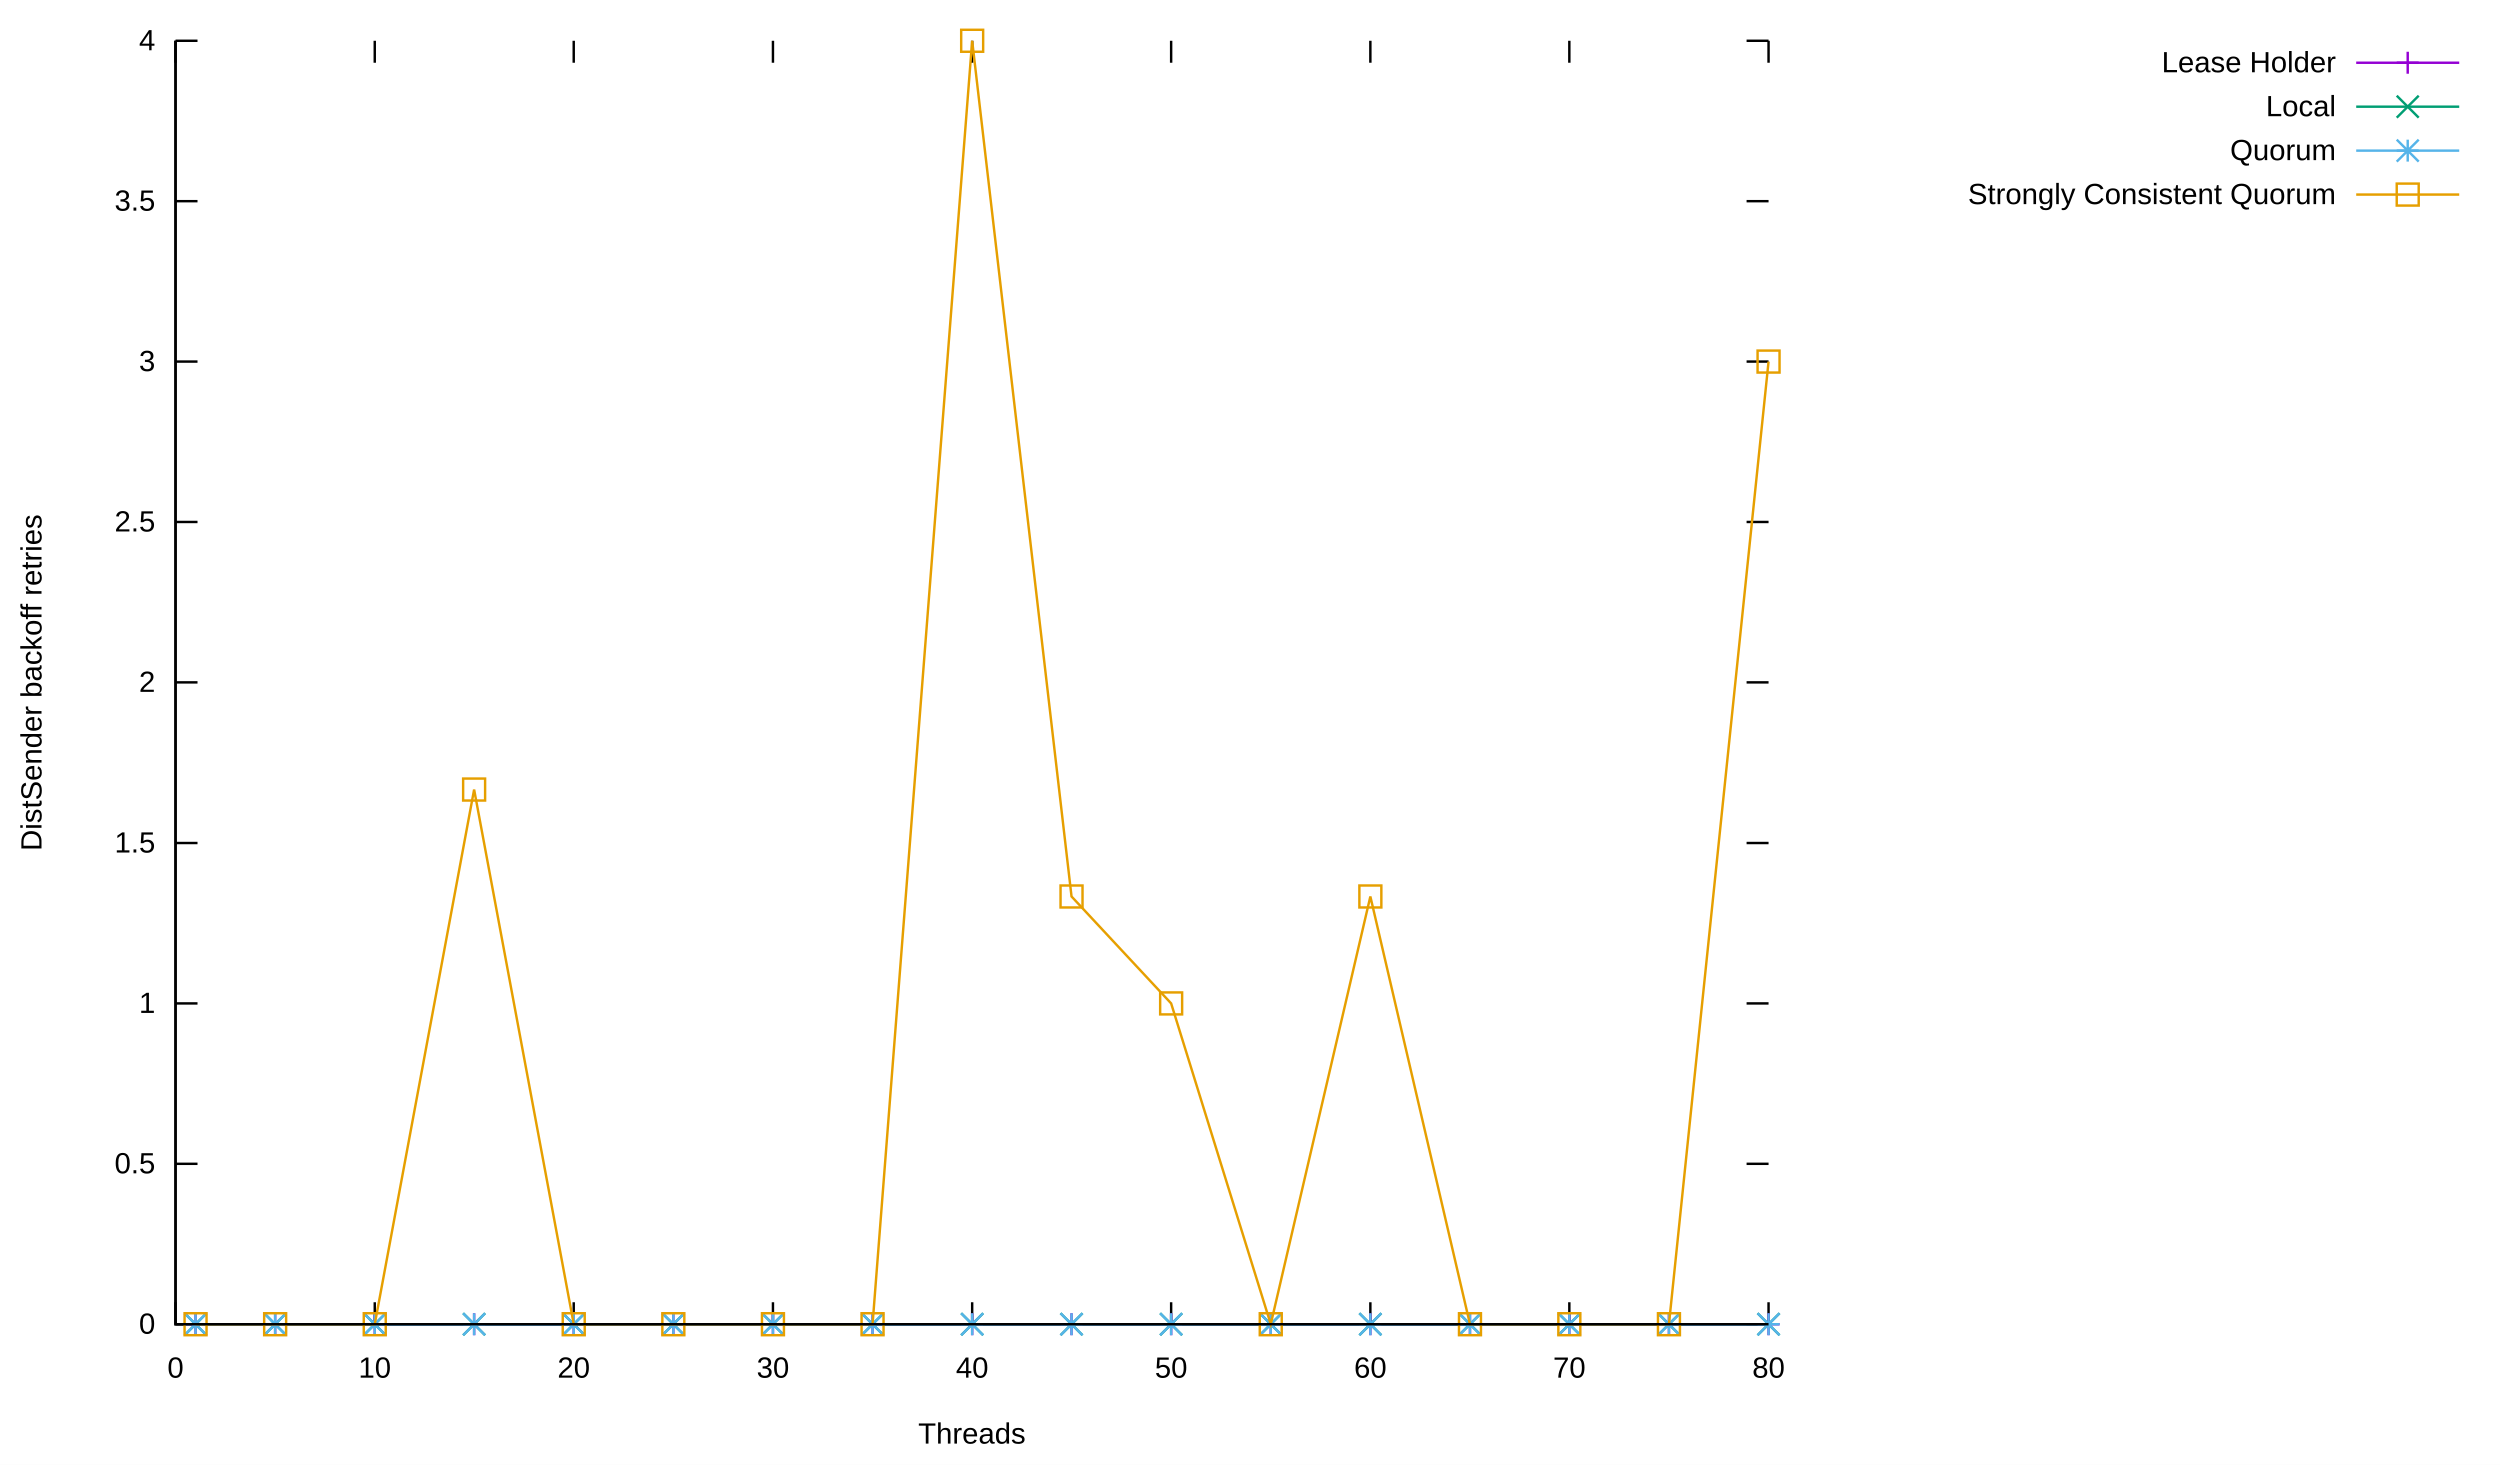
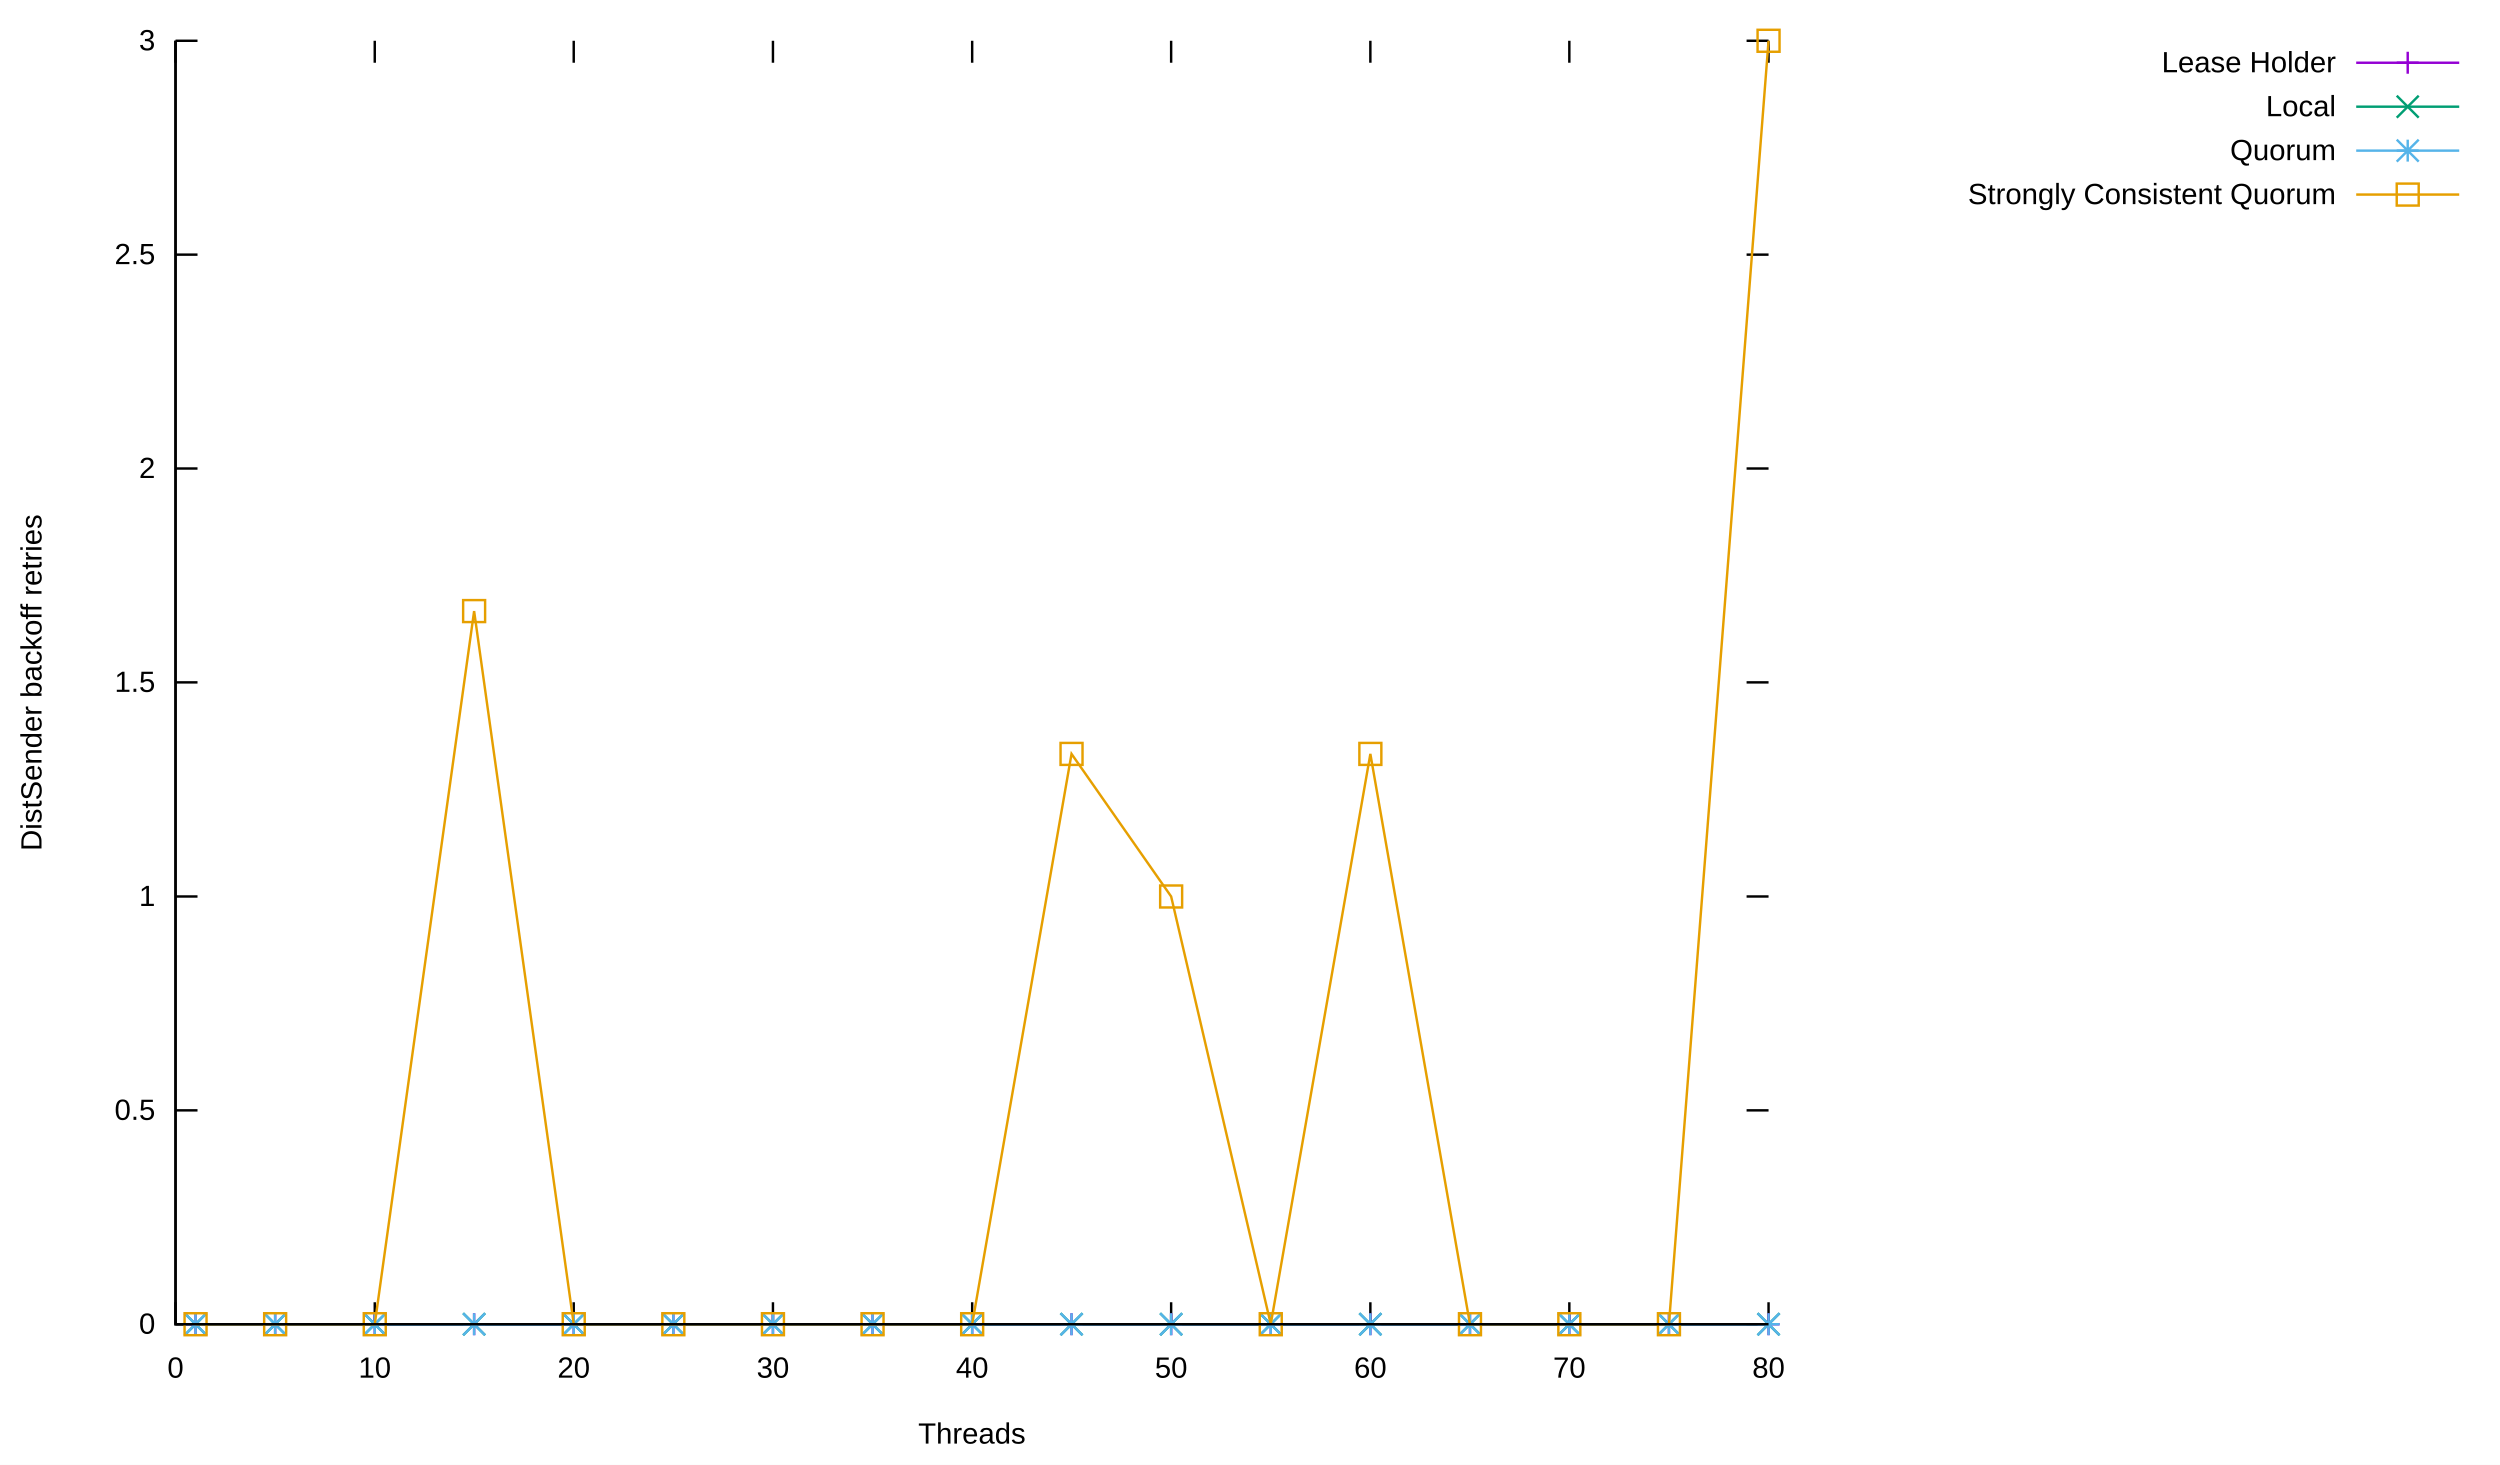
<svg xmlns="http://www.w3.org/2000/svg" xmlns:xlink="http://www.w3.org/1999/xlink" width="1024" height="600" viewBox="0 0 1024 600">
  <g id="gnuplot_canvas">
    <rect x="0" y="0" width="1024" height="600" fill="#ffffff" />
    <defs>
      <circle id="gpDot" r="0.5" stroke-width="0.5" />
      <path id="gpPt0" stroke-width="0.222" stroke="currentColor" d="M-1,0 h2 M0,-1 v2" />
      <path id="gpPt1" stroke-width="0.222" stroke="currentColor" d="M-1,-1 L1,1 M1,-1 L-1,1" />
      <path id="gpPt2" stroke-width="0.222" stroke="currentColor" d="M-1,0 L1,0 M0,-1 L0,1 M-1,-1 L1,1 M-1,1 L1,-1" />
      <rect id="gpPt3" stroke-width="0.222" stroke="currentColor" x="-1" y="-1" width="2" height="2" />
      <rect id="gpPt4" stroke-width="0.222" stroke="currentColor" fill="currentColor" x="-1" y="-1" width="2" height="2" />
      <circle id="gpPt5" stroke-width="0.222" stroke="currentColor" cx="0" cy="0" r="1" />
      <use xlink:href="#gpPt5" id="gpPt6" fill="currentColor" stroke="none" />
      <path id="gpPt7" stroke-width="0.222" stroke="currentColor" d="M0,-1.33 L-1.33,0.67 L1.33,0.67 z" />
      <use xlink:href="#gpPt7" id="gpPt8" fill="currentColor" stroke="none" />
      <use xlink:href="#gpPt7" id="gpPt9" stroke="currentColor" transform="rotate(180)" />
      <use xlink:href="#gpPt9" id="gpPt10" fill="currentColor" stroke="none" />
      <use xlink:href="#gpPt3" id="gpPt11" stroke="currentColor" transform="rotate(45)" />
      <use xlink:href="#gpPt11" id="gpPt12" fill="currentColor" stroke="none" />
      <path id="gpPt13" stroke-width="0.222" stroke="currentColor" d="M0,1.330 L1.265,0.411 L0.782,-1.067 L-0.782,-1.076 L-1.265,0.411 z" />
      <use xlink:href="#gpPt13" id="gpPt14" fill="currentColor" stroke="none" />
      <filter id="textbox" filterUnits="objectBoundingBox" x="0" y="0" height="1" width="1">
        <feFlood flood-color="#FFFFFF" flood-opacity="1" result="bgnd" />
        <feComposite in="SourceGraphic" in2="bgnd" operator="atop" />
      </filter>
      <filter id="greybox" filterUnits="objectBoundingBox" x="0" y="0" height="1" width="1">
        <feFlood flood-color="lightgrey" flood-opacity="1" result="grey" />
        <feComposite in="SourceGraphic" in2="grey" operator="atop" />
      </filter>
    </defs>
    <g fill="none" color="#FFFFFF" stroke="currentColor" stroke-width="1.00" stroke-linecap="butt" stroke-linejoin="miter">
</g>
    <g fill="none" color="black" stroke="currentColor" stroke-width="1.00" stroke-linecap="butt" stroke-linejoin="miter">
      <path stroke="black" d="M71.9,542.4 L80.9,542.4 M724.4,542.4 L715.4,542.4  " />
      <g transform="translate(63.6,546.3)" stroke="none" fill="black" font-family="Arial" font-size="12.00" text-anchor="end">
        <text>
          <tspan font-family="Arial"> 0</tspan>
        </text>
      </g>
    </g>
    <g fill="none" color="black" stroke="currentColor" stroke-width="1.00" stroke-linecap="butt" stroke-linejoin="miter">
-       <path stroke="black" d="M71.9,476.7 L80.9,476.7 M724.4,476.7 L715.4,476.7  " />
-       <g transform="translate(63.6,480.6)" stroke="none" fill="black" font-family="Arial" font-size="12.00" text-anchor="end">
+       <path stroke="black" d="M71.9,454.8 L80.9,454.8 M724.4,454.8 L715.4,454.8  " />
+       <g transform="translate(63.6,458.7)" stroke="none" fill="black" font-family="Arial" font-size="12.00" text-anchor="end">
        <text>
          <tspan font-family="Arial"> 0.5</tspan>
        </text>
      </g>
    </g>
    <g fill="none" color="black" stroke="currentColor" stroke-width="1.00" stroke-linecap="butt" stroke-linejoin="miter">
-       <path stroke="black" d="M71.9,411.0 L80.9,411.0 M724.4,411.0 L715.4,411.0  " />
-       <g transform="translate(63.6,414.9)" stroke="none" fill="black" font-family="Arial" font-size="12.00" text-anchor="end">
+       <path stroke="black" d="M71.9,367.2 L80.9,367.2 M724.4,367.2 L715.4,367.2  " />
+       <g transform="translate(63.6,371.1)" stroke="none" fill="black" font-family="Arial" font-size="12.00" text-anchor="end">
        <text>
          <tspan font-family="Arial"> 1</tspan>
-         </text>
-       </g>
-     </g>
-     <g fill="none" color="black" stroke="currentColor" stroke-width="1.00" stroke-linecap="butt" stroke-linejoin="miter">
-       <path stroke="black" d="M71.9,345.3 L80.9,345.3 M724.4,345.3 L715.4,345.3  " />
-       <g transform="translate(63.6,349.2)" stroke="none" fill="black" font-family="Arial" font-size="12.00" text-anchor="end">
-         <text>
-           <tspan font-family="Arial"> 1.5</tspan>
        </text>
      </g>
    </g>
    <g fill="none" color="black" stroke="currentColor" stroke-width="1.00" stroke-linecap="butt" stroke-linejoin="miter">
      <path stroke="black" d="M71.9,279.5 L80.9,279.5 M724.4,279.5 L715.4,279.5  " />
      <g transform="translate(63.6,283.4)" stroke="none" fill="black" font-family="Arial" font-size="12.00" text-anchor="end">
        <text>
+           <tspan font-family="Arial"> 1.5</tspan>
+         </text>
+       </g>
+     </g>
+     <g fill="none" color="black" stroke="currentColor" stroke-width="1.00" stroke-linecap="butt" stroke-linejoin="miter">
+       <path stroke="black" d="M71.9,191.9 L80.9,191.9 M724.4,191.9 L715.4,191.9  " />
+       <g transform="translate(63.6,195.8)" stroke="none" fill="black" font-family="Arial" font-size="12.00" text-anchor="end">
+         <text>
          <tspan font-family="Arial"> 2</tspan>
        </text>
      </g>
    </g>
    <g fill="none" color="black" stroke="currentColor" stroke-width="1.00" stroke-linecap="butt" stroke-linejoin="miter">
-       <path stroke="black" d="M71.9,213.8 L80.9,213.8 M724.4,213.8 L715.4,213.8  " />
-       <g transform="translate(63.6,217.7)" stroke="none" fill="black" font-family="Arial" font-size="12.00" text-anchor="end">
+       <path stroke="black" d="M71.9,104.3 L80.9,104.3 M724.4,104.3 L715.4,104.3  " />
+       <g transform="translate(63.6,108.2)" stroke="none" fill="black" font-family="Arial" font-size="12.00" text-anchor="end">
        <text>
          <tspan font-family="Arial"> 2.5</tspan>
-         </text>
-       </g>
-     </g>
-     <g fill="none" color="black" stroke="currentColor" stroke-width="1.00" stroke-linecap="butt" stroke-linejoin="miter">
-       <path stroke="black" d="M71.9,148.1 L80.9,148.1 M724.4,148.1 L715.4,148.1  " />
-       <g transform="translate(63.6,152.0)" stroke="none" fill="black" font-family="Arial" font-size="12.00" text-anchor="end">
-         <text>
-           <tspan font-family="Arial"> 3</tspan>
-         </text>
-       </g>
-     </g>
-     <g fill="none" color="black" stroke="currentColor" stroke-width="1.00" stroke-linecap="butt" stroke-linejoin="miter">
-       <path stroke="black" d="M71.9,82.4 L80.9,82.4 M724.4,82.4 L715.4,82.4  " />
-       <g transform="translate(63.6,86.3)" stroke="none" fill="black" font-family="Arial" font-size="12.00" text-anchor="end">
-         <text>
-           <tspan font-family="Arial"> 3.5</tspan>
        </text>
      </g>
    </g>
    <g fill="none" color="black" stroke="currentColor" stroke-width="1.00" stroke-linecap="butt" stroke-linejoin="miter">
      <path stroke="black" d="M71.9,16.7 L80.9,16.7 M724.4,16.7 L715.4,16.7  " />
      <g transform="translate(63.6,20.6)" stroke="none" fill="black" font-family="Arial" font-size="12.00" text-anchor="end">
        <text>
-           <tspan font-family="Arial"> 4</tspan>
+           <tspan font-family="Arial"> 3</tspan>
        </text>
      </g>
    </g>
    <g fill="none" color="black" stroke="currentColor" stroke-width="1.00" stroke-linecap="butt" stroke-linejoin="miter">
      <path stroke="black" d="M71.9,542.4 L71.9,533.4 M71.9,16.7 L71.9,25.7  " />
      <g transform="translate(71.9,564.3)" stroke="none" fill="black" font-family="Arial" font-size="12.00" text-anchor="middle">
        <text>
          <tspan font-family="Arial"> 0</tspan>
        </text>
      </g>
    </g>
    <g fill="none" color="black" stroke="currentColor" stroke-width="1.00" stroke-linecap="butt" stroke-linejoin="miter">
      <path stroke="black" d="M153.5,542.4 L153.5,533.4 M153.5,16.7 L153.5,25.7  " />
      <g transform="translate(153.5,564.3)" stroke="none" fill="black" font-family="Arial" font-size="12.00" text-anchor="middle">
        <text>
          <tspan font-family="Arial"> 10</tspan>
        </text>
      </g>
    </g>
    <g fill="none" color="black" stroke="currentColor" stroke-width="1.00" stroke-linecap="butt" stroke-linejoin="miter">
      <path stroke="black" d="M235.0,542.4 L235.0,533.4 M235.0,16.7 L235.0,25.7  " />
      <g transform="translate(235.0,564.3)" stroke="none" fill="black" font-family="Arial" font-size="12.00" text-anchor="middle">
        <text>
          <tspan font-family="Arial"> 20</tspan>
        </text>
      </g>
    </g>
    <g fill="none" color="black" stroke="currentColor" stroke-width="1.00" stroke-linecap="butt" stroke-linejoin="miter">
      <path stroke="black" d="M316.6,542.4 L316.6,533.4 M316.6,16.7 L316.6,25.7  " />
      <g transform="translate(316.6,564.3)" stroke="none" fill="black" font-family="Arial" font-size="12.00" text-anchor="middle">
        <text>
          <tspan font-family="Arial"> 30</tspan>
        </text>
      </g>
    </g>
    <g fill="none" color="black" stroke="currentColor" stroke-width="1.00" stroke-linecap="butt" stroke-linejoin="miter">
      <path stroke="black" d="M398.2,542.4 L398.2,533.4 M398.2,16.7 L398.2,25.7  " />
      <g transform="translate(398.2,564.3)" stroke="none" fill="black" font-family="Arial" font-size="12.00" text-anchor="middle">
        <text>
          <tspan font-family="Arial"> 40</tspan>
        </text>
      </g>
    </g>
    <g fill="none" color="black" stroke="currentColor" stroke-width="1.00" stroke-linecap="butt" stroke-linejoin="miter">
      <path stroke="black" d="M479.7,542.4 L479.7,533.4 M479.7,16.7 L479.7,25.7  " />
      <g transform="translate(479.7,564.3)" stroke="none" fill="black" font-family="Arial" font-size="12.00" text-anchor="middle">
        <text>
          <tspan font-family="Arial"> 50</tspan>
        </text>
      </g>
    </g>
    <g fill="none" color="black" stroke="currentColor" stroke-width="1.00" stroke-linecap="butt" stroke-linejoin="miter">
      <path stroke="black" d="M561.3,542.4 L561.3,533.4 M561.3,16.7 L561.3,25.7  " />
      <g transform="translate(561.3,564.3)" stroke="none" fill="black" font-family="Arial" font-size="12.00" text-anchor="middle">
        <text>
          <tspan font-family="Arial"> 60</tspan>
        </text>
      </g>
    </g>
    <g fill="none" color="black" stroke="currentColor" stroke-width="1.00" stroke-linecap="butt" stroke-linejoin="miter">
      <path stroke="black" d="M642.8,542.4 L642.8,533.4 M642.8,16.7 L642.8,25.7  " />
      <g transform="translate(642.8,564.3)" stroke="none" fill="black" font-family="Arial" font-size="12.00" text-anchor="middle">
        <text>
          <tspan font-family="Arial"> 70</tspan>
        </text>
      </g>
    </g>
    <g fill="none" color="black" stroke="currentColor" stroke-width="1.00" stroke-linecap="butt" stroke-linejoin="miter">
      <path stroke="black" d="M724.4,542.4 L724.4,533.4 M724.4,16.7 L724.4,25.7  " />
      <g transform="translate(724.4,564.3)" stroke="none" fill="black" font-family="Arial" font-size="12.00" text-anchor="middle">
        <text>
          <tspan font-family="Arial"> 80</tspan>
        </text>
      </g>
    </g>
    <g fill="none" color="black" stroke="currentColor" stroke-width="1.00" stroke-linecap="butt" stroke-linejoin="miter">
</g>
    <g fill="none" color="black" stroke="currentColor" stroke-width="1.00" stroke-linecap="butt" stroke-linejoin="miter">
      <path stroke="black" d="M71.9,16.7 L71.9,542.4 L724.4,542.4 M724.4,16.7 M71.9,16.7  " />
    </g>
    <g fill="none" color="black" stroke="currentColor" stroke-width="1.00" stroke-linecap="butt" stroke-linejoin="miter">
      <g transform="translate(17.0,279.6) rotate(270)" stroke="none" fill="black" font-family="Arial" font-size="12.00" text-anchor="middle">
        <text>
          <tspan font-family="Arial">DistSender backoff retries</tspan>
        </text>
      </g>
    </g>
    <g fill="none" color="black" stroke="currentColor" stroke-width="1.00" stroke-linecap="butt" stroke-linejoin="miter">
      <g transform="translate(398.1,591.3)" stroke="none" fill="black" font-family="Arial" font-size="12.00" text-anchor="middle">
        <text>
          <tspan font-family="Arial">Threads</tspan>
        </text>
      </g>
    </g>
    <g fill="none" color="black" stroke="currentColor" stroke-width="1.00" stroke-linecap="butt" stroke-linejoin="miter">
</g>
    <g id="gnuplot_plot_1">
      <g fill="none" color="black" stroke="currentColor" stroke-width="1.00" stroke-linecap="butt" stroke-linejoin="miter">
        <g transform="translate(956.8,29.6)" stroke="none" fill="black" font-family="Arial" font-size="12.00" text-anchor="end">
          <text>
            <tspan font-family="Arial">Lease Holder</tspan>
          </text>
        </g>
      </g>
      <g fill="none" color="black" stroke="currentColor" stroke-width="1.00" stroke-linecap="butt" stroke-linejoin="miter">
        <path stroke="rgb(148,   0, 211)" d="M965.1,25.7 L1007.3,25.7 M80.1,542.4 L112.7,542.4 L153.5,542.4 L194.2,542.4 L235.0,542.4 L275.8,542.4   L316.6,542.4 L357.4,542.4 L398.2,542.4 L438.9,542.4 L479.7,542.4 L520.5,542.4 L561.3,542.4 L602.1,542.4   L642.8,542.4 L683.6,542.4 L724.4,542.4  " />
        <use xlink:href="#gpPt0" transform="translate(80.1,542.4) scale(4.50)" color="rgb(148,   0, 211)" />
        <use xlink:href="#gpPt0" transform="translate(112.7,542.4) scale(4.50)" color="rgb(148,   0, 211)" />
        <use xlink:href="#gpPt0" transform="translate(153.5,542.4) scale(4.50)" color="rgb(148,   0, 211)" />
        <use xlink:href="#gpPt0" transform="translate(194.2,542.4) scale(4.50)" color="rgb(148,   0, 211)" />
        <use xlink:href="#gpPt0" transform="translate(235.0,542.4) scale(4.50)" color="rgb(148,   0, 211)" />
        <use xlink:href="#gpPt0" transform="translate(275.8,542.4) scale(4.50)" color="rgb(148,   0, 211)" />
        <use xlink:href="#gpPt0" transform="translate(316.6,542.4) scale(4.50)" color="rgb(148,   0, 211)" />
        <use xlink:href="#gpPt0" transform="translate(357.4,542.4) scale(4.50)" color="rgb(148,   0, 211)" />
        <use xlink:href="#gpPt0" transform="translate(398.2,542.4) scale(4.50)" color="rgb(148,   0, 211)" />
        <use xlink:href="#gpPt0" transform="translate(438.9,542.4) scale(4.50)" color="rgb(148,   0, 211)" />
        <use xlink:href="#gpPt0" transform="translate(479.7,542.4) scale(4.50)" color="rgb(148,   0, 211)" />
        <use xlink:href="#gpPt0" transform="translate(520.5,542.4) scale(4.50)" color="rgb(148,   0, 211)" />
        <use xlink:href="#gpPt0" transform="translate(561.3,542.4) scale(4.50)" color="rgb(148,   0, 211)" />
        <use xlink:href="#gpPt0" transform="translate(602.1,542.4) scale(4.50)" color="rgb(148,   0, 211)" />
        <use xlink:href="#gpPt0" transform="translate(642.8,542.4) scale(4.50)" color="rgb(148,   0, 211)" />
        <use xlink:href="#gpPt0" transform="translate(683.6,542.4) scale(4.50)" color="rgb(148,   0, 211)" />
        <use xlink:href="#gpPt0" transform="translate(724.4,542.4) scale(4.50)" color="rgb(148,   0, 211)" />
        <use xlink:href="#gpPt0" transform="translate(986.2,25.7) scale(4.50)" color="rgb(148,   0, 211)" />
      </g>
    </g>
    <g id="gnuplot_plot_2">
      <g fill="none" color="black" stroke="currentColor" stroke-width="1.00" stroke-linecap="butt" stroke-linejoin="miter">
        <g transform="translate(956.8,47.6)" stroke="none" fill="black" font-family="Arial" font-size="12.00" text-anchor="end">
          <text>
            <tspan font-family="Arial">Local</tspan>
          </text>
        </g>
      </g>
      <g fill="none" color="black" stroke="currentColor" stroke-width="1.00" stroke-linecap="butt" stroke-linejoin="miter">
        <path stroke="rgb(  0, 158, 115)" d="M965.1,43.7 L1007.3,43.7 M80.1,542.4 L112.7,542.4 L153.5,542.4 L194.2,542.4 L235.0,542.4 L275.8,542.4   L316.6,542.4 L357.4,542.4 L398.2,542.4 L438.9,542.4 L479.7,542.4 L520.5,542.4 L561.3,542.4 L602.1,542.4   L642.8,542.4 L683.6,542.4 L724.4,542.4  " />
        <use xlink:href="#gpPt1" transform="translate(80.1,542.4) scale(4.50)" color="rgb(  0, 158, 115)" />
        <use xlink:href="#gpPt1" transform="translate(112.7,542.4) scale(4.50)" color="rgb(  0, 158, 115)" />
        <use xlink:href="#gpPt1" transform="translate(153.5,542.4) scale(4.50)" color="rgb(  0, 158, 115)" />
        <use xlink:href="#gpPt1" transform="translate(194.2,542.4) scale(4.50)" color="rgb(  0, 158, 115)" />
        <use xlink:href="#gpPt1" transform="translate(235.0,542.4) scale(4.50)" color="rgb(  0, 158, 115)" />
        <use xlink:href="#gpPt1" transform="translate(275.8,542.4) scale(4.50)" color="rgb(  0, 158, 115)" />
        <use xlink:href="#gpPt1" transform="translate(316.6,542.4) scale(4.50)" color="rgb(  0, 158, 115)" />
        <use xlink:href="#gpPt1" transform="translate(357.4,542.4) scale(4.50)" color="rgb(  0, 158, 115)" />
        <use xlink:href="#gpPt1" transform="translate(398.2,542.4) scale(4.50)" color="rgb(  0, 158, 115)" />
        <use xlink:href="#gpPt1" transform="translate(438.9,542.4) scale(4.50)" color="rgb(  0, 158, 115)" />
        <use xlink:href="#gpPt1" transform="translate(479.7,542.4) scale(4.50)" color="rgb(  0, 158, 115)" />
        <use xlink:href="#gpPt1" transform="translate(520.5,542.4) scale(4.50)" color="rgb(  0, 158, 115)" />
        <use xlink:href="#gpPt1" transform="translate(561.3,542.4) scale(4.50)" color="rgb(  0, 158, 115)" />
        <use xlink:href="#gpPt1" transform="translate(602.1,542.4) scale(4.50)" color="rgb(  0, 158, 115)" />
        <use xlink:href="#gpPt1" transform="translate(642.8,542.4) scale(4.50)" color="rgb(  0, 158, 115)" />
        <use xlink:href="#gpPt1" transform="translate(683.6,542.4) scale(4.50)" color="rgb(  0, 158, 115)" />
        <use xlink:href="#gpPt1" transform="translate(724.4,542.4) scale(4.50)" color="rgb(  0, 158, 115)" />
        <use xlink:href="#gpPt1" transform="translate(986.2,43.7) scale(4.50)" color="rgb(  0, 158, 115)" />
      </g>
    </g>
    <g id="gnuplot_plot_3">
      <g fill="none" color="black" stroke="currentColor" stroke-width="1.00" stroke-linecap="butt" stroke-linejoin="miter">
        <g transform="translate(956.8,65.6)" stroke="none" fill="black" font-family="Arial" font-size="12.00" text-anchor="end">
          <text>
            <tspan font-family="Arial">Quorum</tspan>
          </text>
        </g>
      </g>
      <g fill="none" color="black" stroke="currentColor" stroke-width="1.00" stroke-linecap="butt" stroke-linejoin="miter">
        <path stroke="rgb( 86, 180, 233)" d="M965.1,61.7 L1007.3,61.7 M80.1,542.4 L112.7,542.4 L153.5,542.4 L194.2,542.4 L235.0,542.4 L275.8,542.4   L316.6,542.4 L357.4,542.4 L398.2,542.4 L438.9,542.4 L479.7,542.4 L520.5,542.4 L561.3,542.4 L602.1,542.4   L642.8,542.4 L683.6,542.4 L724.4,542.4  " />
        <use xlink:href="#gpPt2" transform="translate(80.1,542.4) scale(4.50)" color="rgb( 86, 180, 233)" />
        <use xlink:href="#gpPt2" transform="translate(112.7,542.4) scale(4.50)" color="rgb( 86, 180, 233)" />
        <use xlink:href="#gpPt2" transform="translate(153.5,542.4) scale(4.50)" color="rgb( 86, 180, 233)" />
        <use xlink:href="#gpPt2" transform="translate(194.2,542.4) scale(4.50)" color="rgb( 86, 180, 233)" />
        <use xlink:href="#gpPt2" transform="translate(235.0,542.4) scale(4.50)" color="rgb( 86, 180, 233)" />
        <use xlink:href="#gpPt2" transform="translate(275.8,542.4) scale(4.50)" color="rgb( 86, 180, 233)" />
        <use xlink:href="#gpPt2" transform="translate(316.6,542.4) scale(4.50)" color="rgb( 86, 180, 233)" />
        <use xlink:href="#gpPt2" transform="translate(357.4,542.4) scale(4.50)" color="rgb( 86, 180, 233)" />
        <use xlink:href="#gpPt2" transform="translate(398.2,542.4) scale(4.50)" color="rgb( 86, 180, 233)" />
        <use xlink:href="#gpPt2" transform="translate(438.9,542.4) scale(4.50)" color="rgb( 86, 180, 233)" />
        <use xlink:href="#gpPt2" transform="translate(479.7,542.4) scale(4.50)" color="rgb( 86, 180, 233)" />
        <use xlink:href="#gpPt2" transform="translate(520.5,542.4) scale(4.50)" color="rgb( 86, 180, 233)" />
        <use xlink:href="#gpPt2" transform="translate(561.3,542.4) scale(4.50)" color="rgb( 86, 180, 233)" />
        <use xlink:href="#gpPt2" transform="translate(602.1,542.4) scale(4.50)" color="rgb( 86, 180, 233)" />
        <use xlink:href="#gpPt2" transform="translate(642.8,542.4) scale(4.50)" color="rgb( 86, 180, 233)" />
        <use xlink:href="#gpPt2" transform="translate(683.6,542.4) scale(4.50)" color="rgb( 86, 180, 233)" />
        <use xlink:href="#gpPt2" transform="translate(724.4,542.4) scale(4.50)" color="rgb( 86, 180, 233)" />
        <use xlink:href="#gpPt2" transform="translate(986.2,61.7) scale(4.50)" color="rgb( 86, 180, 233)" />
      </g>
    </g>
    <g id="gnuplot_plot_4">
      <g fill="none" color="black" stroke="currentColor" stroke-width="1.00" stroke-linecap="butt" stroke-linejoin="miter">
        <g transform="translate(956.8,83.6)" stroke="none" fill="black" font-family="Arial" font-size="12.00" text-anchor="end">
          <text>
            <tspan font-family="Arial">Strongly Consistent Quorum</tspan>
          </text>
        </g>
      </g>
      <g fill="none" color="black" stroke="currentColor" stroke-width="1.00" stroke-linecap="butt" stroke-linejoin="miter">
-         <path stroke="rgb(230, 159,   0)" d="M965.1,79.7 L1007.3,79.7 M80.1,542.4 L112.7,542.4 L153.5,542.4 L194.2,323.4 L235.0,542.4 L275.8,542.4   L316.6,542.4 L357.4,542.4 L398.2,16.7 L438.9,367.2 L479.7,411.0 L520.5,542.4 L561.3,367.2 L602.1,542.4   L642.8,542.4 L683.6,542.4 L724.4,148.1  " />
+         <path stroke="rgb(230, 159,   0)" d="M965.1,79.7 L1007.3,79.7 M80.1,542.4 L112.7,542.4 L153.5,542.4 L194.2,250.3 L235.0,542.4 L275.8,542.4   L316.6,542.4 L357.4,542.4 L398.2,542.4 L438.9,308.8 L479.7,367.2 L520.5,542.4 L561.3,308.8 L602.1,542.4   L642.8,542.4 L683.6,542.4 L724.4,16.7  " />
        <use xlink:href="#gpPt3" transform="translate(80.1,542.4) scale(4.50)" color="rgb(230, 159,   0)" />
        <use xlink:href="#gpPt3" transform="translate(112.7,542.4) scale(4.50)" color="rgb(230, 159,   0)" />
        <use xlink:href="#gpPt3" transform="translate(153.5,542.4) scale(4.50)" color="rgb(230, 159,   0)" />
-         <use xlink:href="#gpPt3" transform="translate(194.2,323.4) scale(4.50)" color="rgb(230, 159,   0)" />
+         <use xlink:href="#gpPt3" transform="translate(194.2,250.3) scale(4.50)" color="rgb(230, 159,   0)" />
        <use xlink:href="#gpPt3" transform="translate(235.0,542.4) scale(4.50)" color="rgb(230, 159,   0)" />
        <use xlink:href="#gpPt3" transform="translate(275.8,542.4) scale(4.50)" color="rgb(230, 159,   0)" />
        <use xlink:href="#gpPt3" transform="translate(316.6,542.4) scale(4.50)" color="rgb(230, 159,   0)" />
        <use xlink:href="#gpPt3" transform="translate(357.4,542.4) scale(4.50)" color="rgb(230, 159,   0)" />
-         <use xlink:href="#gpPt3" transform="translate(398.2,16.7) scale(4.50)" color="rgb(230, 159,   0)" />
-         <use xlink:href="#gpPt3" transform="translate(438.9,367.2) scale(4.50)" color="rgb(230, 159,   0)" />
-         <use xlink:href="#gpPt3" transform="translate(479.7,411.0) scale(4.50)" color="rgb(230, 159,   0)" />
+         <use xlink:href="#gpPt3" transform="translate(398.2,542.4) scale(4.50)" color="rgb(230, 159,   0)" />
+         <use xlink:href="#gpPt3" transform="translate(438.9,308.8) scale(4.50)" color="rgb(230, 159,   0)" />
+         <use xlink:href="#gpPt3" transform="translate(479.7,367.2) scale(4.50)" color="rgb(230, 159,   0)" />
        <use xlink:href="#gpPt3" transform="translate(520.5,542.4) scale(4.50)" color="rgb(230, 159,   0)" />
-         <use xlink:href="#gpPt3" transform="translate(561.3,367.2) scale(4.50)" color="rgb(230, 159,   0)" />
+         <use xlink:href="#gpPt3" transform="translate(561.3,308.8) scale(4.50)" color="rgb(230, 159,   0)" />
        <use xlink:href="#gpPt3" transform="translate(602.1,542.4) scale(4.50)" color="rgb(230, 159,   0)" />
        <use xlink:href="#gpPt3" transform="translate(642.8,542.4) scale(4.50)" color="rgb(230, 159,   0)" />
        <use xlink:href="#gpPt3" transform="translate(683.6,542.4) scale(4.50)" color="rgb(230, 159,   0)" />
-         <use xlink:href="#gpPt3" transform="translate(724.4,148.1) scale(4.50)" color="rgb(230, 159,   0)" />
+         <use xlink:href="#gpPt3" transform="translate(724.4,16.7) scale(4.50)" color="rgb(230, 159,   0)" />
        <use xlink:href="#gpPt3" transform="translate(986.2,79.7) scale(4.50)" color="rgb(230, 159,   0)" />
      </g>
    </g>
    <g fill="none" color="#FFFFFF" stroke="rgb(230, 159,   0)" stroke-width="2.00" stroke-linecap="butt" stroke-linejoin="miter">
</g>
    <g fill="none" color="black" stroke="currentColor" stroke-width="2.00" stroke-linecap="butt" stroke-linejoin="miter">
</g>
    <g fill="none" color="black" stroke="black" stroke-width="1.00" stroke-linecap="butt" stroke-linejoin="miter">
</g>
    <g fill="none" color="black" stroke="currentColor" stroke-width="1.00" stroke-linecap="butt" stroke-linejoin="miter">
      <path stroke="black" d="M71.9,16.7 L71.9,542.4 L724.4,542.4 M724.4,16.7 M71.9,16.7  " />
    </g>
    <g fill="none" color="black" stroke="currentColor" stroke-width="1.00" stroke-linecap="butt" stroke-linejoin="miter">
</g>
  </g>
</svg>
